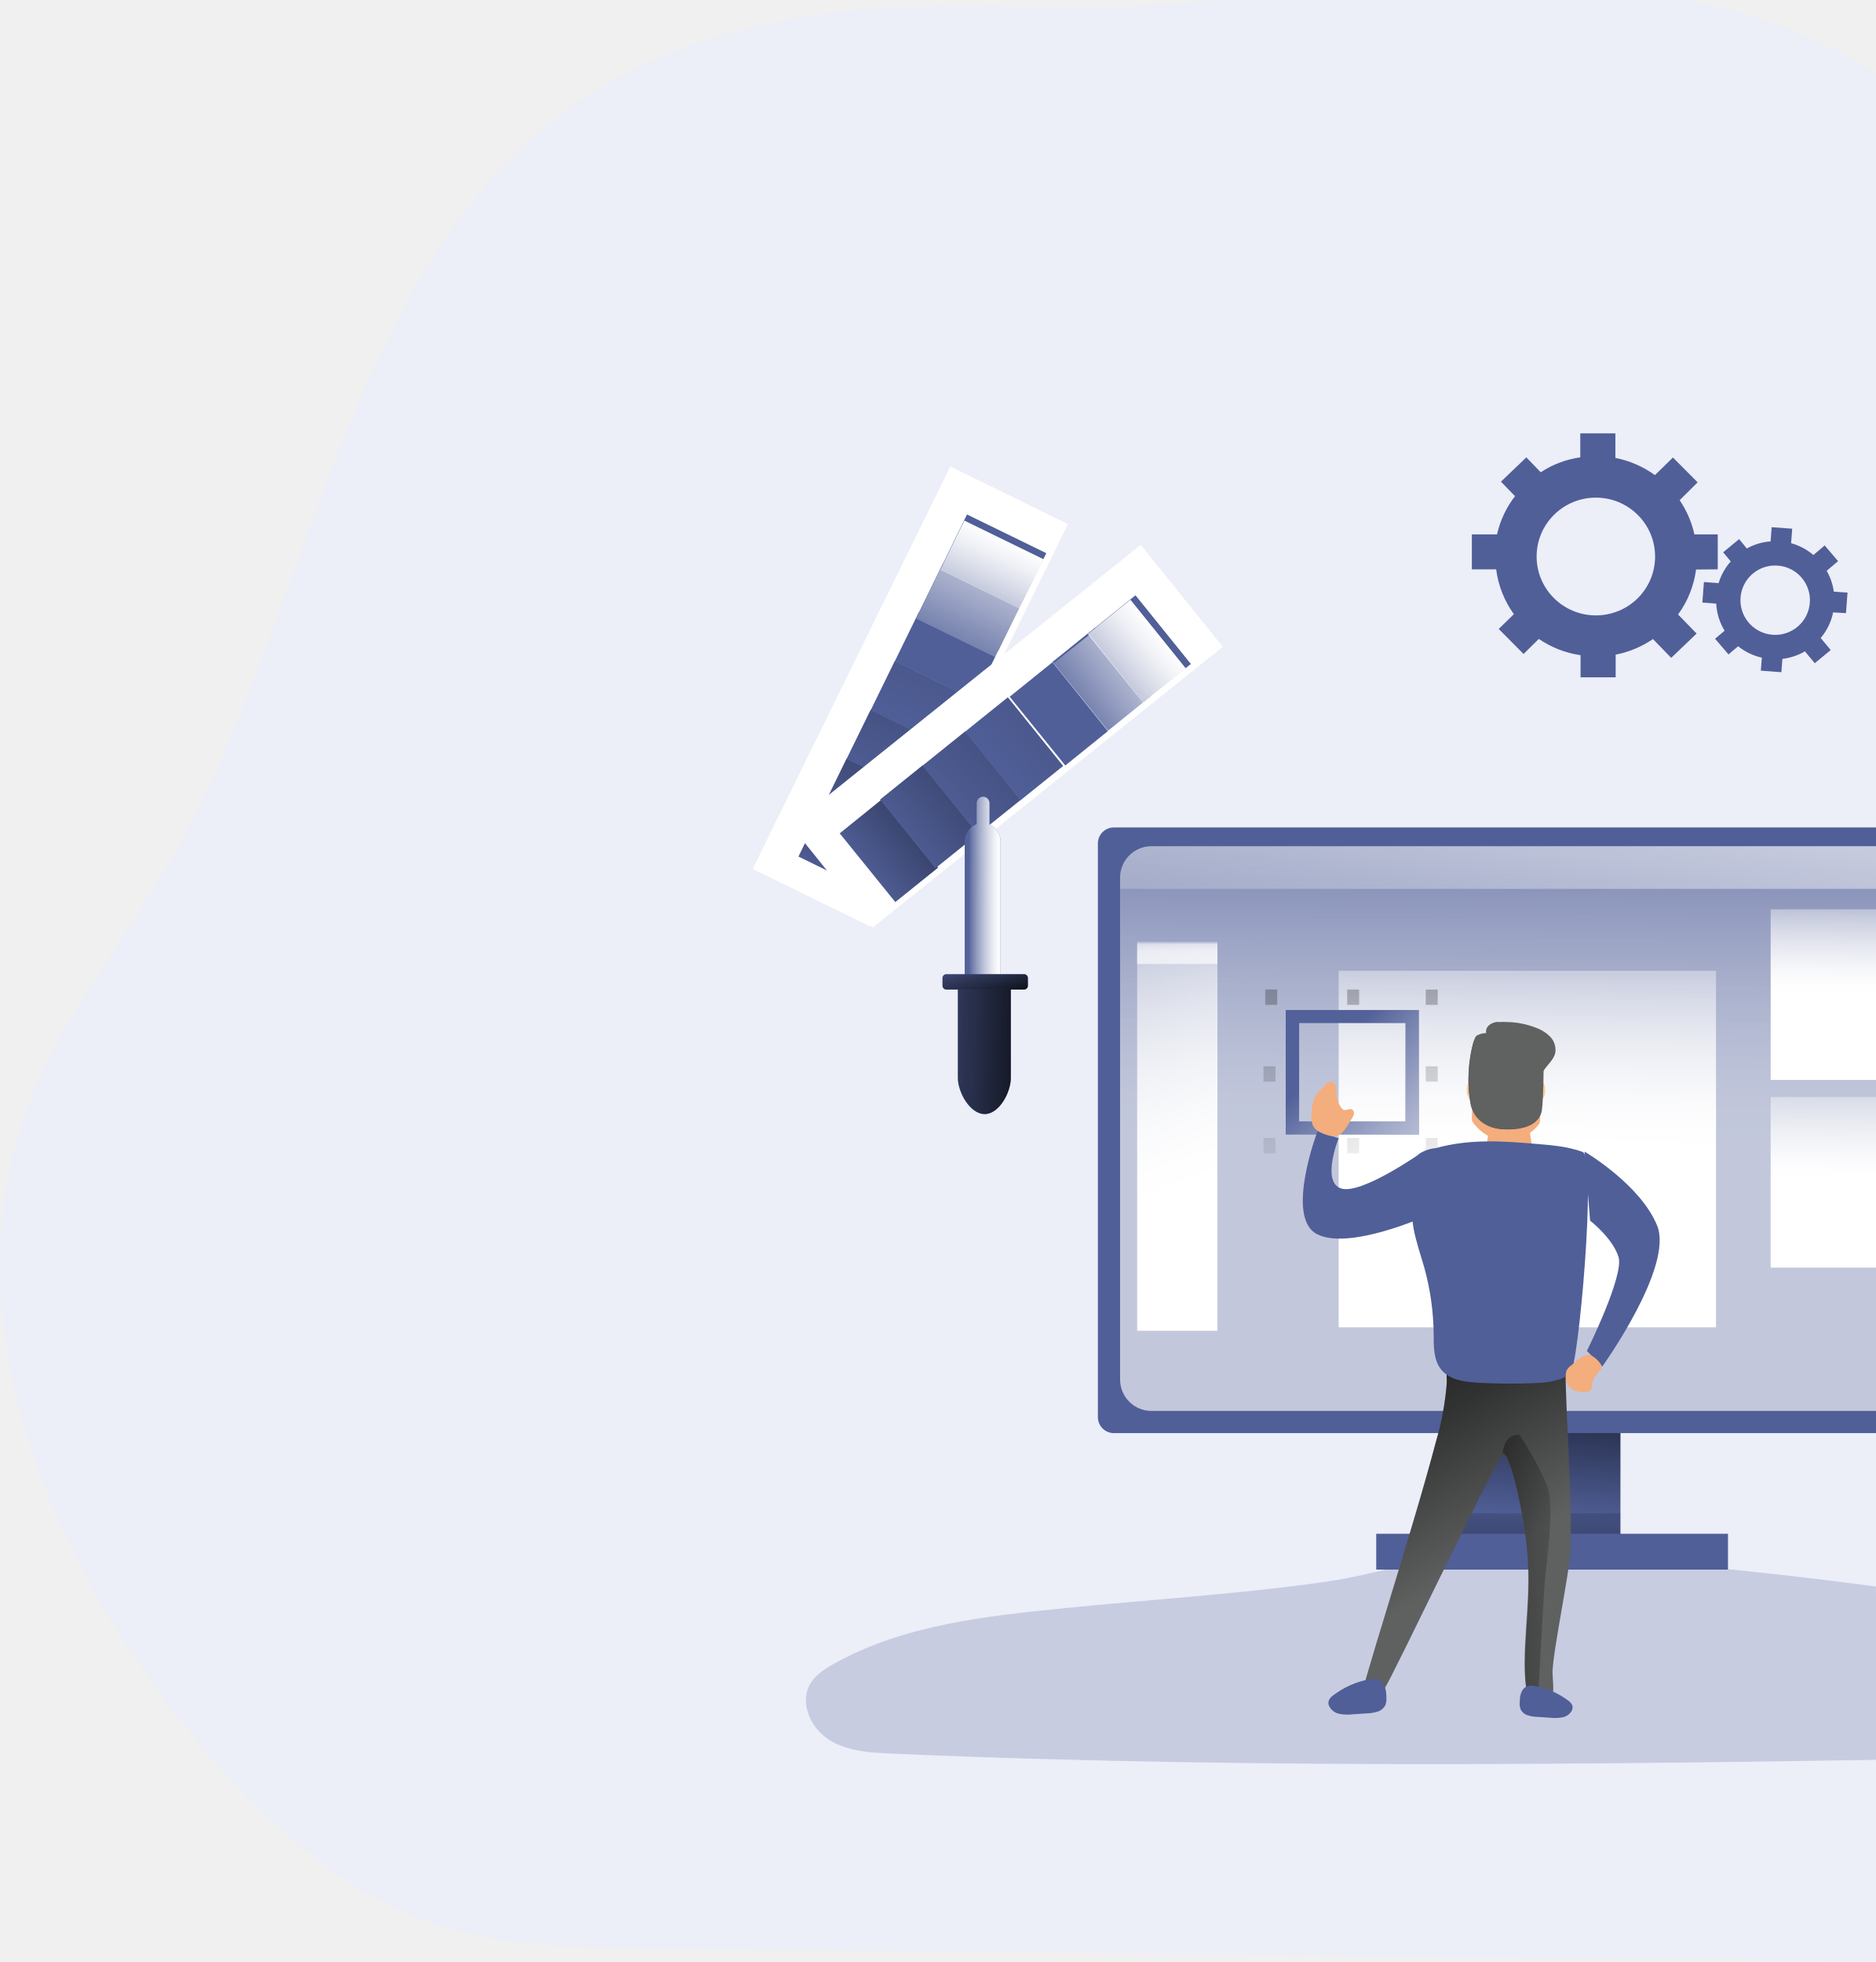
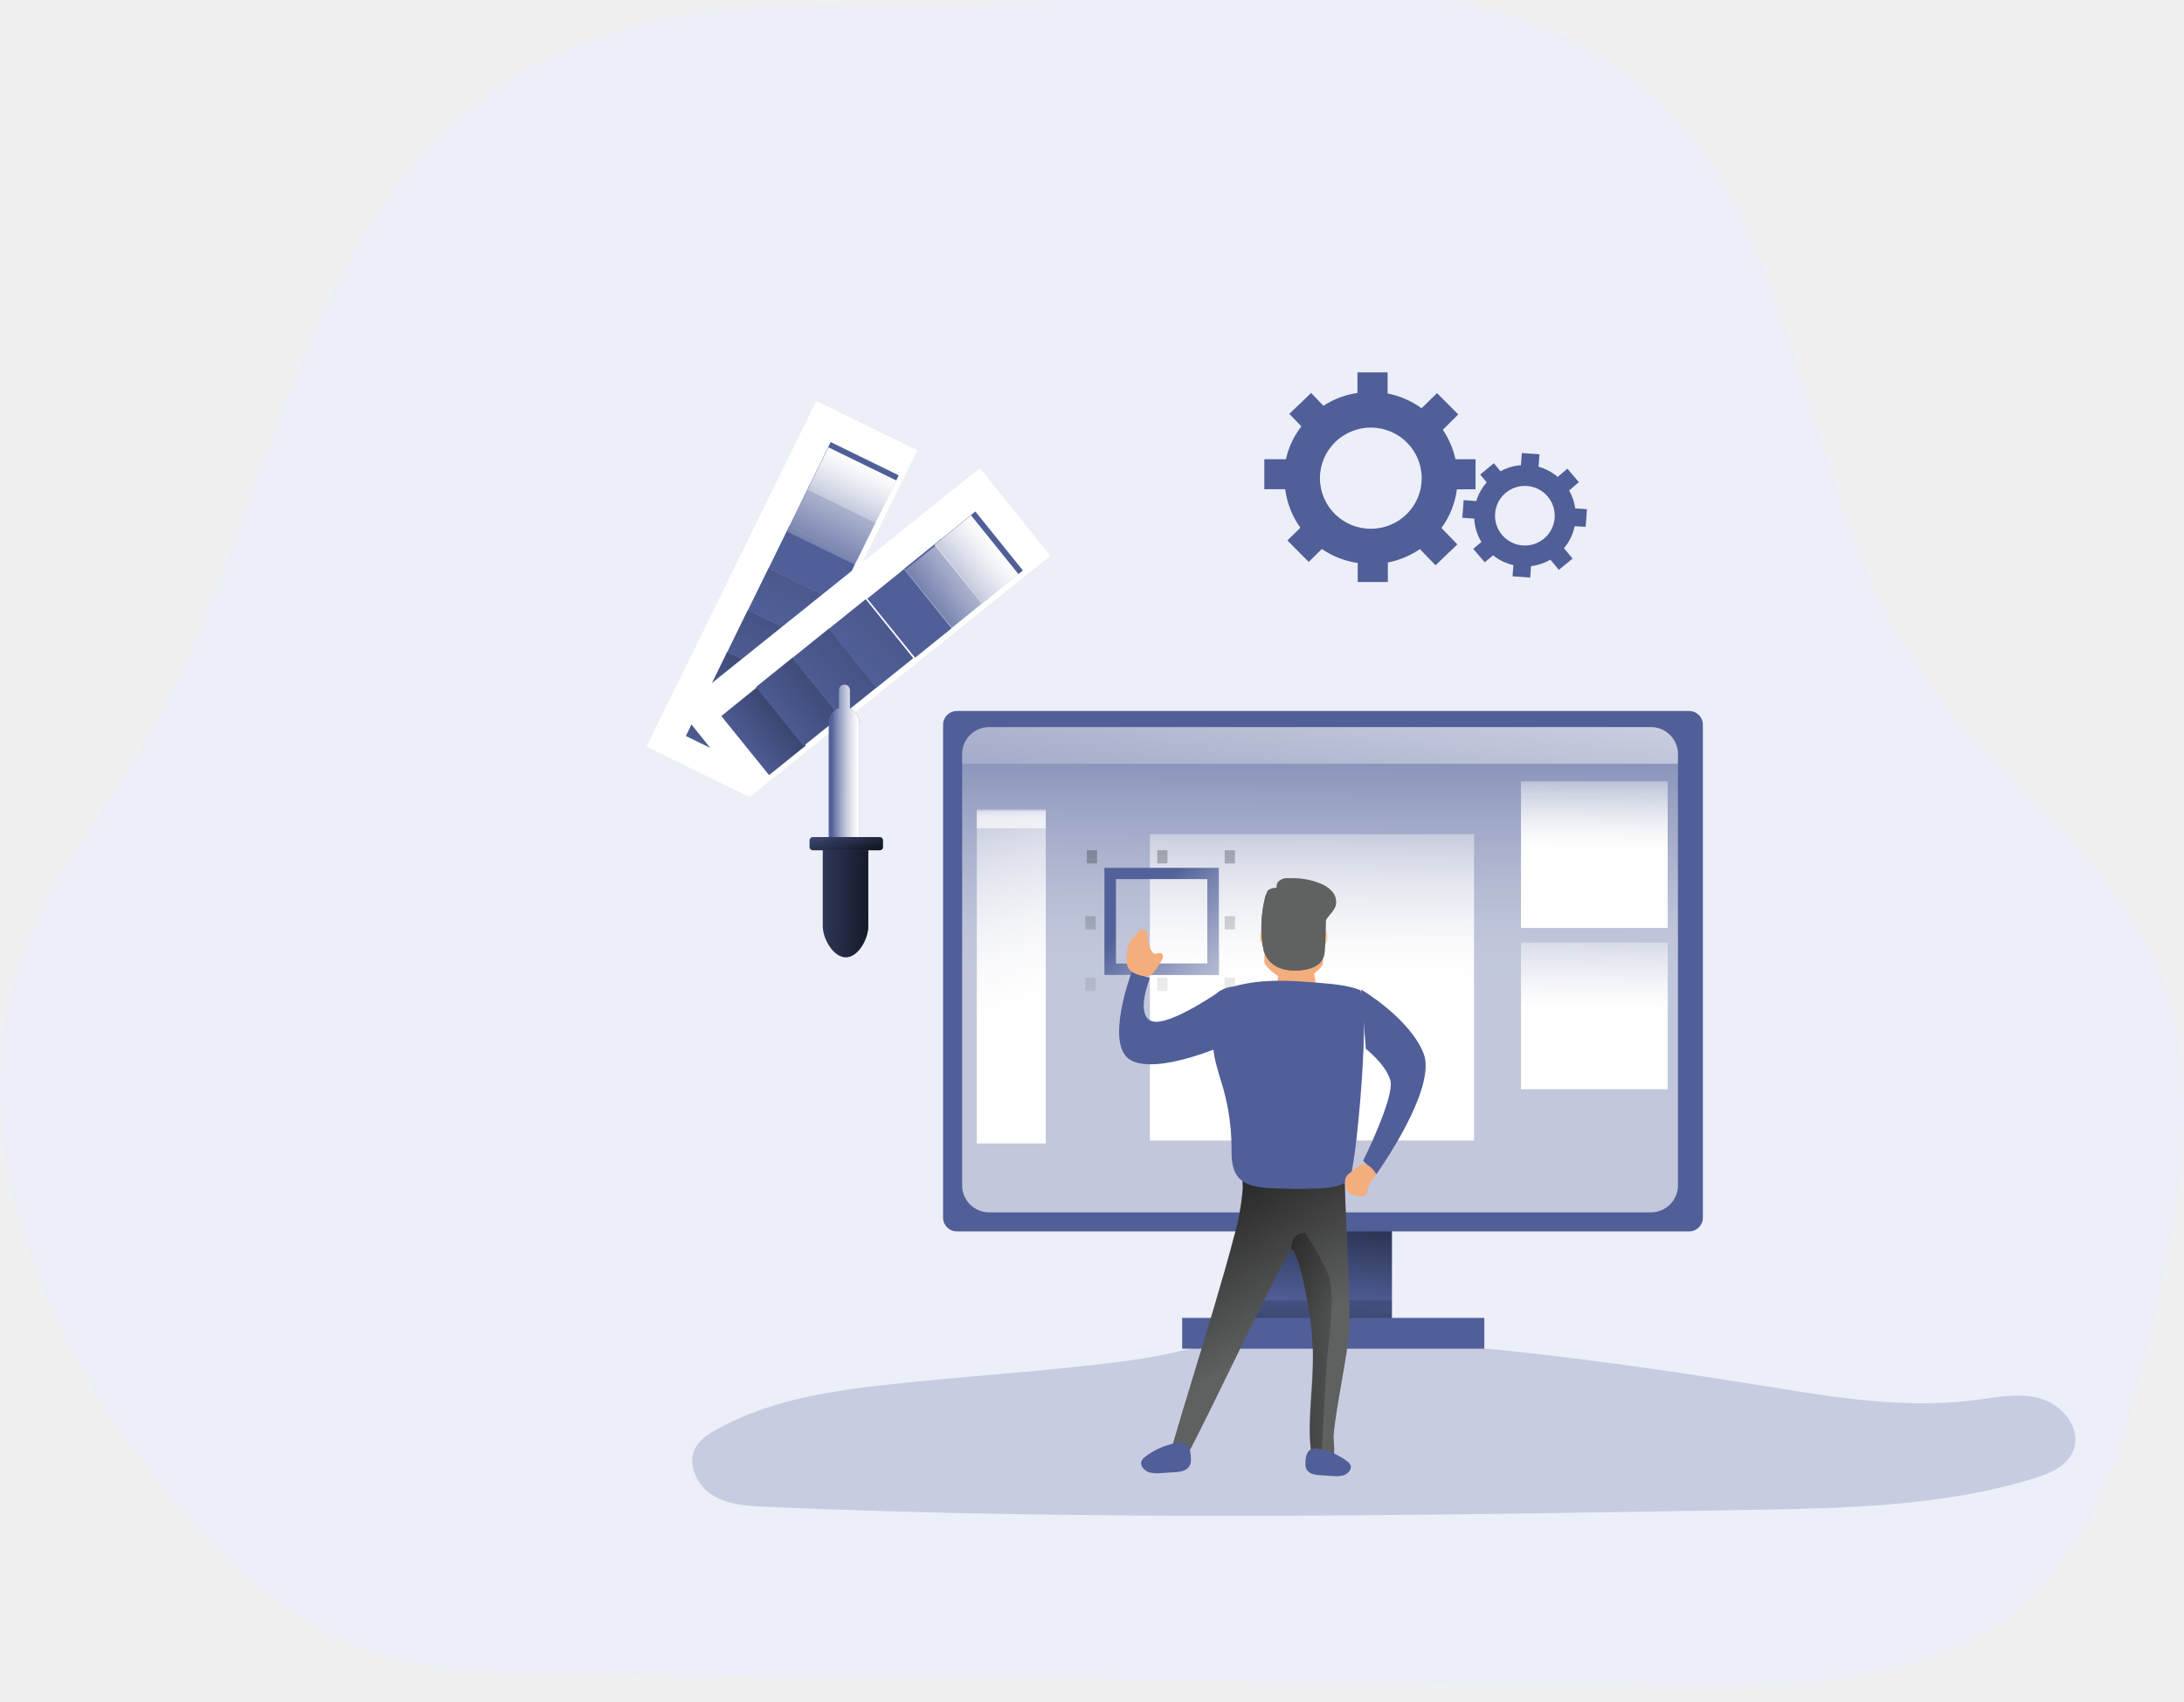
- <svg xmlns="http://www.w3.org/2000/svg" viewBox="0 0 1099 1150" fill="none">
+ <svg xmlns="http://www.w3.org/2000/svg" viewBox="0 0 1490 1161" fill="none">
  <path opacity="0.5" d="M318.343 75.694C198.405 176.217 179.819 366.298 98.589 506.527C70.312 555.322 33.775 598.992 14.712 653.123C-29.054 777.026 31.18 917.572 111.801 1015.98C150.245 1062.93 195.149 1105.94 249.478 1125.72C291.258 1140.94 336.056 1141.57 380.033 1141.97L1150.5 1149.9C1236.52 1150.77 1332.1 1147.62 1393.95 1081.21C1436.57 1035.48 1453.89 968.692 1468.58 904.944C1486.64 826.613 1503 741.546 1474.91 666.94C1442.82 581.582 1361.67 533.21 1311.26 459.555C1229.45 340.223 1231.33 159.731 1127.14 64.466C1078.51 20.004 1014.33 2.568 951.792 -6.15C833.892 -22.609 722.215 8.459 606.433 4.127C507.464 0.428 400.447 6.874 318.343 75.694Z" fill="#E7ECFF" />
  <path opacity="0.24" d="M623.786 942.613C577.337 947.283 529.463 952.419 488.589 975.264C483.119 978.328 477.564 981.942 474.546 987.458C468.488 998.553 475.363 1013.18 486.032 1019.86C496.701 1026.53 509.865 1027.29 522.42 1027.84C745.987 1037.59 969.889 1033.76 1193.65 1029.96C1258.62 1028.86 1324.63 1027.59 1386.9 1008.72C1398.1 1005.34 1410.4 1000.26 1414.61 989.212C1420.13 974.757 1407.55 958.737 1392.88 954.236C1378.2 949.735 1362.55 953.095 1347.37 955.06C1294.68 961.886 1241.52 951.446 1189.05 943.099C1086.35 926.784 979.783 913.512 875.755 911.039C840.289 910.215 810.001 922.515 775.29 927.376C725.173 934.434 674.176 937.541 623.786 942.613Z" fill="#505F98" />
  <path d="M441.077 509.326L556.907 273.408L625.893 307.19L510.063 543.108L441.077 509.326Z" fill="white" />
  <path d="M467.922 502.055L482.036 473.22L528.5 495.903L514.386 524.738L467.922 502.055Z" fill="#505F98" />
  <path d="M467.922 502.055L482.036 473.22L528.5 495.903L514.386 524.738L467.922 502.055Z" fill="url(#paint0_linear_1460_1396)" />
  <path d="M482.038 473.445L496.151 444.61L542.615 467.293L528.502 496.128L482.038 473.445Z" fill="#505F98" />
  <path d="M482.038 473.445L496.151 444.61L542.615 467.293L528.502 496.128L482.038 473.445Z" fill="url(#paint1_linear_1460_1396)" />
  <path d="M496.134 444.826L510.248 415.991L556.712 438.674L542.599 467.509L496.134 444.826Z" fill="#505F98" />
  <path d="M496.134 444.826L510.248 415.991L556.712 438.674L542.599 467.509L496.134 444.826Z" fill="url(#paint2_linear_1460_1396)" />
  <path d="M510.271 416.237L524.384 387.402L570.848 410.085L556.735 438.92L510.271 416.237Z" fill="#505F98" />
  <path d="M510.271 416.237L524.384 387.402L570.848 410.085L556.735 438.92L510.271 416.237Z" fill="url(#paint3_linear_1460_1396)" />
  <path d="M524.377 387.599L538.49 358.764L584.954 381.447L570.841 410.282L524.377 387.599Z" fill="#505F98" />
  <path d="M538.492 359.01L552.606 330.175L599.07 352.858L584.956 381.693L538.492 359.01Z" fill="#505F98" />
  <path d="M552.589 330.391L566.702 301.556L613.166 324.239L599.053 353.074L552.589 330.391Z" fill="#505F98" />
  <path d="M536.904 362.598L551.018 333.763L597.482 356.446L583.368 385.281L536.904 362.598Z" fill="url(#paint4_linear_1460_1396)" />
  <path d="M551.029 333.97L565.142 305.135L611.607 327.817L597.493 356.652L551.029 333.97Z" fill="url(#paint5_linear_1460_1396)" />
  <rect x="851.545" y="827" width="98.068" height="82" fill="#505F98" />
  <rect x="851.545" y="827" width="98.068" height="82" fill="url(#paint6_linear_1460_1396)" />
  <rect x="643.401" y="485" width="518.359" height="355" rx="9.37" fill="#505F98" />
  <path opacity="0.65" d="M1144.75 514.438V808.562C1144.77 813.443 1142.84 818.129 1139.4 821.588C1135.96 825.047 1131.29 826.994 1126.41 827H674.748C669.873 826.989 665.203 825.04 661.764 821.582C658.325 818.125 656.399 813.441 656.41 808.562V514.438C656.399 509.559 658.325 504.875 661.764 501.418C665.203 497.96 669.873 496.011 674.748 496H1126.41C1131.29 496.006 1135.96 497.953 1139.4 501.412C1142.84 504.871 1144.77 509.557 1144.75 514.438V514.438Z" fill="url(#paint7_linear_1460_1396)" />
  <rect x="806.514" y="899" width="206.143" height="21" fill="#505F98" />
  <rect x="851.545" y="887" width="98.068" height="12" fill="url(#paint8_linear_1460_1396)" />
  <path fill-rule="evenodd" clip-rule="evenodd" d="M1006.65 313.241V333.715L993.944 333.819C992.707 343.346 989.084 352.41 983.405 360.181L994.26 371.351L979.38 385.6L968.694 374.578C962.105 379.062 954.67 382.17 946.838 383.714V397H926.267V384.029C917.483 382.76 909.11 379.497 901.797 374.494L892.861 383.316L878.297 368.647L887.17 359.993C881.584 352.219 878.021 343.191 876.801 333.715H862.553V313.241H877.307C879.136 305.093 882.732 297.441 887.845 290.819L879.604 282.332L894.484 268.082L902.914 276.82C909.885 272.214 917.809 269.228 926.099 268.082V254H946.669V268.396C955.038 270.055 962.947 273.493 969.853 278.476L980.391 268.166L994.871 282.709L984.333 293.187C988.464 299.267 991.397 306.073 992.974 313.241H1006.65ZM900.512 326.15C900.488 345.211 916.011 360.682 935.183 360.705C944.394 360.733 953.238 357.113 959.759 350.644C966.281 344.176 969.943 335.392 969.938 326.233C969.961 307.172 954.438 291.701 935.267 291.678C916.095 291.655 900.535 307.088 900.512 326.15Z" fill="#505F98" />
  <path fill-rule="evenodd" clip-rule="evenodd" d="M1082.71 347.354L1081.79 359.396L1074.27 358.938C1073.15 364.475 1070.64 369.641 1066.99 373.958L1072.86 381.021L1063.51 388.729L1057.75 381.792C1053.69 384.13 1049.21 385.625 1044.56 386.188L1043.95 394L1031.91 393.104L1032.5 385.479C1027.41 384.344 1022.66 382.056 1018.6 378.792L1012.96 383.583L1005.1 374.396L1010.67 369.688C1007.74 364.876 1006.05 359.414 1005.76 353.792L997.646 353.167L998.544 341.146L1007.16 341.792C1008.59 337.085 1011.01 332.743 1014.28 329.062L1009.83 323.708L1019.18 316L1023.71 321.5C1027.98 319.095 1032.74 317.672 1037.63 317.333L1038.26 309L1050.3 309.896L1049.65 318.375C1054.46 319.714 1058.91 322.081 1062.71 325.312L1069.33 319.708L1077.18 328.896L1070.5 334.583C1072.66 338.339 1074.08 342.477 1074.67 346.771L1082.71 347.354ZM1020.01 350.243C1019.15 361.436 1027.55 371.203 1038.76 372.062C1044.15 372.487 1049.49 370.747 1053.6 367.228C1057.7 363.708 1060.23 358.7 1060.63 353.312C1061.47 342.119 1053.07 332.361 1041.85 331.514C1030.64 330.666 1020.86 339.05 1020.01 350.243Z" fill="#505F98" />
  <path d="M1144.75 514.513V521H656.41V514.513C656.399 509.614 658.325 504.912 661.764 501.44C665.203 497.968 669.874 496.011 674.749 496H1126.41C1131.29 496.006 1135.96 497.961 1139.4 501.434C1142.84 504.907 1144.77 509.613 1144.75 514.513V514.513Z" fill="url(#paint9_linear_1460_1396)" />
  <rect x="666.417" y="553" width="47.033" height="227" fill="url(#paint10_linear_1460_1396)" />
  <rect x="784.499" y="569" width="221.153" height="209" fill="url(#paint11_linear_1460_1396)" />
  <rect x="835.534" y="667" width="7.005" height="9" fill="url(#paint12_linear_1460_1396)" />
  <rect x="835.534" y="625" width="7.005" height="9" fill="url(#paint13_linear_1460_1396)" />
  <rect x="740.469" y="667" width="7.005" height="9" fill="url(#paint14_linear_1460_1396)" />
  <rect x="740.469" y="625" width="7.005" height="9" fill="url(#paint15_linear_1460_1396)" />
  <rect x="835.534" y="580" width="7.005" height="9" fill="url(#paint16_linear_1460_1396)" />
  <rect x="741.469" y="580" width="7.005" height="9" fill="url(#paint17_linear_1460_1396)" />
  <rect x="789.502" y="580" width="7.005" height="9" fill="url(#paint18_linear_1460_1396)" />
  <rect x="789.502" y="667" width="7.005" height="9" fill="url(#paint19_linear_1460_1396)" />
  <path fill-rule="evenodd" clip-rule="evenodd" d="M753.478 665H831.532V592H753.478V665ZM823.67 657.282H761.34V599.656H823.67V657.282Z" fill="#505F98" />
  <path fill-rule="evenodd" clip-rule="evenodd" d="M753.478 665H831.532V592H753.478V665ZM823.67 657.282H761.34V599.656H823.67V657.282Z" fill="url(#paint20_linear_1460_1396)" />
  <rect x="1037.67" y="533" width="100.069" height="100" fill="url(#paint21_linear_1460_1396)" />
  <rect x="1037.67" y="643" width="100.069" height="100" fill="url(#paint22_linear_1460_1396)" />
  <rect opacity="0.65" x="666.417" y="552" width="47.033" height="13" fill="url(#paint23_linear_1460_1396)" />
  <path d="M463.381 483.827L668.51 319.293L716.622 379.118L511.494 543.652L463.381 483.827Z" fill="white" />
  <path d="M492.105 488.455L517.172 468.235L549.755 508.522L524.687 528.742L492.105 488.455Z" fill="#505F98" />
  <path d="M492.105 488.455L517.172 468.235L549.755 508.522L524.687 528.742L492.105 488.455Z" fill="url(#paint24_linear_1460_1396)" />
  <path d="M515.723 468.689L540.755 448.56L573.19 488.79L548.158 508.919L515.723 468.689Z" fill="#505F98" />
  <path d="M515.723 468.689L540.755 448.56L573.19 488.79L548.158 508.919L515.723 468.689Z" fill="url(#paint25_linear_1460_1396)" />
  <path d="M540.667 448.761L565.699 428.633L598.134 468.863L573.101 488.991L540.667 448.761Z" fill="#505F98" />
  <path d="M540.667 448.761L565.699 428.633L598.134 468.863L573.101 488.991L540.667 448.761Z" fill="url(#paint26_linear_1460_1396)" />
  <path d="M565.594 428.847L590.626 408.718L623.061 448.948L598.029 469.077L565.594 428.847Z" fill="#505F98" />
  <path d="M565.594 428.847L590.626 408.718L623.061 448.948L598.029 469.077L565.594 428.847Z" fill="url(#paint27_linear_1460_1396)" />
  <path d="M591.714 408.389L616.782 388.169L649.364 428.456L624.297 448.676L591.714 408.389Z" fill="#505F98" />
  <path d="M616.794 387.99L641.862 367.77L674.444 408.057L649.377 428.277L616.794 387.99Z" fill="#505F98" />
  <path d="M640.402 369.051L665.434 348.923L697.869 389.153L672.837 409.281L640.402 369.051Z" fill="#505F98" />
  <path d="M670.42 412.218L649.321 429L617.383 388.782L638.482 372L670.42 412.218V412.218Z" fill="url(#paint28_linear_1460_1396)" />
  <path d="M637.445 371.648L662.477 351.519L694.912 391.749L669.879 411.878L637.445 371.648Z" fill="url(#paint29_linear_1460_1396)" />
  <path d="M586.362 493.15V616H565.347V493.15C565.347 488.61 568.166 484.57 572.366 483.089V470.825C572.366 468.712 574.041 467 576.109 467C578.176 467 579.852 468.712 579.852 470.825V483.297C583.771 484.935 586.34 488.823 586.362 493.15V493.15Z" fill="#505F98" />
  <path d="M586.362 493.15V616H565.347V493.15C565.347 488.61 568.166 484.57 572.366 483.089V470.825C572.366 468.712 574.041 467 576.109 467C578.176 467 579.852 468.712 579.852 470.825V483.297C583.771 484.935 586.34 488.823 586.362 493.15V493.15Z" fill="url(#paint30_linear_1460_1396)" />
  <rect x="552.338" y="571" width="50.035" height="9" rx="2.245" fill="#505F98" />
  <path d="M577.044 653V653C568.471 653 561.344 640.185 561.344 631.634V575H592.366V631.634C592.366 640.185 585.596 653 577.044 653Z" fill="#505F98" />
  <rect x="552.338" y="571" width="50.035" height="9" rx="2.245" fill="url(#paint31_linear_1460_1396)" />
  <path d="M577.044 653V653C568.471 653 561.344 640.366 561.344 631.937V580H592.366V631.937C592.366 640.366 585.596 653 577.044 653Z" fill="url(#paint32_linear_1460_1396)" />
  <path d="M777.136 713C776.463 709.436 776.037 704.39 777.331 704.043C780.059 703.275 777.136 713 777.136 713Z" fill="#28353D" />
  <path d="M920.395 908.507C919.909 921.102 910.147 967.388 909.83 980.004C909.83 984.202 910.95 990.647 909.597 994.698C906.808 1003.28 896.919 1002.11 895.63 997.049L895.144 994.53C890.559 970.012 897.933 942.198 895.144 910.186C893.475 890.643 885.699 852.963 880.606 852.711C877.923 852.711 816.665 981.851 811.34 989.807C808.72 993.817 801.345 993.187 797.774 996.42C794.203 999.652 827.526 898.515 841.493 845.07C844.751 834.039 846.875 822.709 847.833 811.252C848.213 804.64 846.079 802.415 852.185 800.463C856.412 799.119 862.265 799.497 866.787 799.182C871.71 798.804 917.5 798.72 917.5 801.953C917.057 819.502 921.578 879.412 920.395 908.507Z" fill="#606161" />
  <path d="M920.395 908.507C919.909 921.102 910.147 967.388 909.83 980.004C909.83 984.202 910.95 990.647 909.597 994.698C906.808 1003.28 896.919 1002.11 895.63 997.049L895.144 994.53C890.559 970.012 897.933 942.198 895.144 910.186C893.475 890.643 885.699 852.963 880.606 852.711C877.923 852.711 816.665 981.851 811.34 989.807C808.72 993.817 801.345 993.187 797.774 996.42C794.203 999.652 827.526 898.515 841.493 845.07C844.751 834.039 846.875 822.709 847.833 811.252C848.213 804.64 846.079 802.415 852.185 800.463C856.412 799.119 862.265 799.497 866.787 799.182C871.71 798.804 917.5 798.72 917.5 801.953C917.057 819.502 921.578 879.412 920.395 908.507Z" fill="url(#paint33_linear_1460_1396)" />
  <path d="M866.322 640.148C865.937 636.163 864.054 634 862.215 634C860.375 634 859.241 636.12 859.626 640.148C859.713 643.122 861.957 645.597 864.932 646C866.793 646 866.729 644.134 866.322 640.148Z" fill="#FFCD9C" />
  <path d="M898.716 640.159C898.966 636.166 900.803 634 902.702 634C904.601 634 905.832 636.124 905.54 640.159C905.513 643.173 903.268 645.687 900.323 646C898.444 646 898.424 644.152 898.716 640.159Z" fill="#FFCD9C" />
  <path d="M902.44 657.672C902.181 659.777 893.266 669 883.121 669C872.976 669 864.6 660.577 862.83 657.208C861.06 653.839 868.184 610.505 872.306 606.884C876.429 603.262 893.137 605.641 894.54 607.558C897.907 612.085 903.541 649.27 902.44 657.672Z" fill="#F4AD7D" />
  <path d="M898.246 624.977C896.867 625.639 891.452 611.842 890.316 609.525C889.18 607.208 889.362 604.829 890.742 604.167C892.121 603.505 894.149 604.871 895.285 607.167C896.421 609.463 899.605 624.336 898.246 624.977Z" fill="#FFCD9C" />
  <path d="M867.876 623.987C866.445 623.501 870.233 609.179 871.059 606.703C871.885 604.228 873.739 602.599 875.089 603.086C876.439 603.573 877.003 605.984 876.177 608.481C875.351 610.977 869.226 624.474 867.876 623.987Z" fill="#FFCD9C" />
  <path d="M873.553 656H895.317L898.578 676.622C886.722 683.005 879.81 682.301 870.559 675.214L873.553 656Z" fill="#F4AD7D" />
  <path d="M882.567 660.13C882.567 659.75 883.472 659.43 884.568 659.43C885.664 659.43 886.57 659.75 886.57 660.13C886.57 660.51 885.688 660.57 884.568 660.57C883.448 660.57 882.567 660.53 882.567 660.13Z" fill="#F4AD7D" />
  <path d="M903.6 650.808C904.424 645.894 905.768 610.708 902.473 606.051C899.178 601.394 879.449 598.381 876.458 599.108C869.759 600.731 870.929 605.517 870.929 605.517C868.938 605.547 866.989 606.084 865.271 607.076C862.973 608.615 858.138 630.79 861.997 647.56C863.732 655.102 870.561 661.66 882.354 661.981C896.88 662.365 902.603 656.896 903.6 650.808Z" fill="#606161" />
  <path d="M876.539 600.762C878.098 599.448 880.118 598.828 882.138 599.041C888.271 599.008 894.355 600.14 900.073 602.376C903.244 603.488 906.123 605.311 908.493 607.708C910.88 610.173 911.98 613.627 911.461 617.034C910.409 622.047 905.146 625.148 903.42 629.97C902.031 633.837 903.02 637.575 903.062 641.463C903.09 644.606 902.865 647.746 902.389 650.852C901.42 656.906 895.884 662.344 881.675 661.983C870.224 661.664 863.593 655.143 861.909 647.644C859.629 635.198 860.227 622.389 863.656 610.215C869.828 611.648 876.142 612.361 882.475 612.339C889.19 612.395 895.886 611.611 902.41 610.002C903.525 616.503 903.504 629.524 903.146 639.253" fill="#606161" />
  <path d="M841.41 672.954C837.976 673.241 834.668 674.384 831.785 676.28C826.847 680.171 826.472 687.43 826.556 693.748C826.387 702.501 826.993 711.252 828.368 719.897C829.848 727.826 832.535 735.441 834.743 743.202C838.224 755.831 840.052 768.862 840.181 781.966C840.181 789.162 840.056 797.07 844.535 802.697C849.431 808.806 858.098 809.998 865.89 810.438C876.953 811.086 888.057 811.17 899.12 810.71C906.537 810.375 914.433 809.643 920.308 805.082C924.996 801.442 935.975 678.288 927.454 675.171C918.933 672.054 909.766 671.259 900.724 670.506C880.453 668.791 861.369 667.431 841.41 672.954Z" fill="#505F98" />
  <path d="M905.23 928.291C904.143 942.255 901.551 993 901.551 993L894.946 992.77C890.41 968.39 897.705 940.732 894.946 908.899C893.295 889.465 885.603 851.996 880.565 851.746C882.07 839.221 890.536 841.1 890.536 841.1C896.692 850.294 902.002 860.026 906.4 870.178C911.438 883.37 906.337 914.263 905.23 928.291Z" fill="url(#paint34_linear_1460_1396)" />
  <path d="M780.873 994.024C779.841 994.786 779.058 995.83 778.621 997.025C778.386 998.009 778.481 999.04 778.892 999.965C780.058 1002.33 782.268 1004.02 784.876 1004.55C787.453 1005.04 790.091 1005.13 792.695 1004.82L801.036 1004.26C803.158 1004.21 805.263 1003.87 807.292 1003.26C809.322 1002.63 810.998 1001.2 811.921 999.308C812.412 997.916 812.604 996.438 812.484 994.969C812.484 988.164 810.065 982.634 802.517 984.299C794.61 985.765 787.182 989.102 780.873 994.024V994.024Z" fill="#505F98" />
  <path d="M919.411 997.063C920.359 997.759 921.077 998.709 921.478 999.797C921.692 1000.68 921.608 1001.61 921.239 1002.45C920.176 1004.58 918.146 1006.11 915.755 1006.58C913.398 1007.04 910.981 1007.12 908.596 1006.83L901.024 1006.33C899.098 1006.28 897.187 1005.98 895.345 1005.43C893.488 1004.86 891.958 1003.57 891.123 1001.85C890.675 1000.59 890.498 999.26 890.601 997.932C890.601 991.785 892.777 986.72 899.718 988.288C906.915 989.619 913.672 992.63 919.411 997.063V997.063Z" fill="#505F98" />
  <path d="M928.599 675C928.599 675 961.314 694.164 971.14 718.389C980.965 742.614 938.96 801 938.96 801L929.972 791.814C929.972 791.814 951.896 747.759 948.507 736.74C945.117 725.721 931.838 715.452 931.838 715.452L928.599 675Z" fill="#505F98" />
  <path d="M835.534 712.859C835.534 712.859 790.046 733.24 771.561 723.238C753.076 713.237 772.106 663 772.106 663L784.486 667.202C784.486 667.202 774.142 692.815 785.975 696.618C797.809 700.421 833.268 675.438 833.268 675.438L835.534 712.859Z" fill="#505F98" />
  <path d="M921.175 799.976C919.866 800.826 918.806 801.968 918.09 803.297C917.66 804.425 917.505 805.629 917.637 806.819C917.557 809.709 918.872 812.479 921.218 814.367C922.866 815.25 924.713 815.76 926.611 815.857C927.774 816.048 928.964 816.048 930.127 815.857C931.314 815.646 932.305 814.888 932.759 813.844C932.914 813.183 932.98 812.507 932.953 811.831C933.104 808.51 935.607 805.793 937.678 803.076C938.178 802.551 938.501 801.9 938.606 801.204C938.594 800.434 938.305 799.69 937.786 799.091C936.384 797.199 932.91 793.717 930.127 794.018C927.344 794.32 923.332 798.326 921.175 799.976Z" fill="#F4AD7D" />
  <path d="M792.294 655.435C792.886 654.611 793.29 653.679 793.48 652.698C793.631 651.683 793.094 650.687 792.14 650.211C790.624 649.647 788.822 651.13 787.328 650.504C786.822 650.235 786.399 649.846 786.098 649.375C784.333 646.945 783.321 644.093 783.175 641.143C783.261 639.571 783.113 637.995 782.736 636.463C782.292 634.886 780.708 633.849 779.001 634.018C777.595 634.331 776.804 635.689 775.925 636.776C775.046 637.863 773.288 639.158 772.146 640.516C770.195 643.307 769.079 646.55 768.916 649.898C768.301 654.077 767.905 658.861 770.981 661.87C773.354 664.189 780.583 666.927 783.9 665.694C787.57 664.315 790.448 658.444 792.294 655.435Z" fill="#F4AD7D" />
  <defs>
    <linearGradient id="paint0_linear_1460_1396" x1="592.11" y1="569.166" x2="656.864" y2="440.6" gradientUnits="userSpaceOnUse">
      <stop stop-color="#010101" stop-opacity="0.01" />
      <stop offset="0.95" stop-color="#010101" />
    </linearGradient>
    <linearGradient id="paint1_linear_1460_1396" x1="647.271" y1="565.365" x2="740.125" y2="383.775" gradientUnits="userSpaceOnUse">
      <stop stop-color="#010101" stop-opacity="0.01" />
      <stop offset="0.95" stop-color="#010101" />
    </linearGradient>
    <linearGradient id="paint2_linear_1460_1396" x1="767.253" y1="574.092" x2="904.607" y2="263.948" gradientUnits="userSpaceOnUse">
      <stop stop-color="#010101" stop-opacity="0.01" />
      <stop offset="0.95" stop-color="#010101" />
    </linearGradient>
    <linearGradient id="paint3_linear_1460_1396" x1="895.087" y1="590.583" x2="1100.02" y2="143.178" gradientUnits="userSpaceOnUse">
      <stop stop-color="#010101" stop-opacity="0.01" />
      <stop offset="0.36" stop-color="#010101" stop-opacity="0.36" />
      <stop offset="0.95" stop-color="#010101" />
    </linearGradient>
    <linearGradient id="paint4_linear_1460_1396" x1="746.434" y1="485.564" x2="863.594" y2="243.969" gradientUnits="userSpaceOnUse">
      <stop stop-color="white" stop-opacity="0.01" />
      <stop offset="0.07" stop-color="white" stop-opacity="0.22" />
      <stop offset="0.16" stop-color="white" stop-opacity="0.45" />
      <stop offset="0.25" stop-color="white" stop-opacity="0.65" />
      <stop offset="0.33" stop-color="white" stop-opacity="0.8" />
      <stop offset="0.4" stop-color="white" stop-opacity="0.91" />
      <stop offset="0.46" stop-color="white" stop-opacity="0.98" />
      <stop offset="0.51" stop-color="white" />
    </linearGradient>
    <linearGradient id="paint5_linear_1460_1396" x1="668.358" y1="432.444" x2="732.555" y2="296.555" gradientUnits="userSpaceOnUse">
      <stop stop-color="white" stop-opacity="0.01" />
      <stop offset="0.07" stop-color="white" stop-opacity="0.22" />
      <stop offset="0.16" stop-color="white" stop-opacity="0.45" />
      <stop offset="0.25" stop-color="white" stop-opacity="0.65" />
      <stop offset="0.33" stop-color="white" stop-opacity="0.8" />
      <stop offset="0.4" stop-color="white" stop-opacity="0.91" />
      <stop offset="0.46" stop-color="white" stop-opacity="0.98" />
      <stop offset="0.51" stop-color="white" />
    </linearGradient>
    <linearGradient id="paint6_linear_1460_1396" x1="973.68" y1="895.322" x2="984.101" y2="768.584" gradientUnits="userSpaceOnUse">
      <stop stop-color="#010101" stop-opacity="0.01" />
      <stop offset="0.95" stop-color="#010101" />
    </linearGradient>
    <linearGradient id="paint7_linear_1460_1396" x1="571.967" y1="432.517" x2="569.252" y2="882.071" gradientUnits="userSpaceOnUse">
      <stop stop-color="white" stop-opacity="0.01" />
      <stop offset="0.07" stop-color="white" stop-opacity="0.22" />
      <stop offset="0.16" stop-color="white" stop-opacity="0.45" />
      <stop offset="0.25" stop-color="white" stop-opacity="0.65" />
      <stop offset="0.33" stop-color="white" stop-opacity="0.8" />
      <stop offset="0.4" stop-color="white" stop-opacity="0.91" />
      <stop offset="0.46" stop-color="white" stop-opacity="0.98" />
      <stop offset="0.51" stop-color="white" />
    </linearGradient>
    <linearGradient id="paint8_linear_1460_1396" x1="318.313" y1="870.073" x2="318.413" y2="1012.31" gradientUnits="userSpaceOnUse">
      <stop stop-color="#010101" stop-opacity="0.01" />
      <stop offset="0.95" stop-color="#010101" />
    </linearGradient>
    <linearGradient id="paint9_linear_1460_1396" x1="1470.73" y1="615.966" x2="1504.91" y2="208.855" gradientUnits="userSpaceOnUse">
      <stop stop-color="white" stop-opacity="0.01" />
      <stop offset="0.07" stop-color="white" stop-opacity="0.22" />
      <stop offset="0.16" stop-color="white" stop-opacity="0.45" />
      <stop offset="0.25" stop-color="white" stop-opacity="0.65" />
      <stop offset="0.33" stop-color="white" stop-opacity="0.8" />
      <stop offset="0.4" stop-color="white" stop-opacity="0.91" />
      <stop offset="0.46" stop-color="white" stop-opacity="0.98" />
      <stop offset="0.51" stop-color="white" />
    </linearGradient>
    <linearGradient id="paint10_linear_1460_1396" x1="643.846" y1="505.87" x2="781.853" y2="874.142" gradientUnits="userSpaceOnUse">
      <stop stop-color="white" stop-opacity="0.01" />
      <stop offset="0.07" stop-color="white" stop-opacity="0.22" />
      <stop offset="0.16" stop-color="white" stop-opacity="0.45" />
      <stop offset="0.25" stop-color="white" stop-opacity="0.65" />
      <stop offset="0.33" stop-color="white" stop-opacity="0.8" />
      <stop offset="0.4" stop-color="white" stop-opacity="0.91" />
      <stop offset="0.46" stop-color="white" stop-opacity="0.98" />
      <stop offset="0.51" stop-color="white" />
    </linearGradient>
    <linearGradient id="paint11_linear_1460_1396" x1="747.377" y1="528.99" x2="744.051" y2="811.698" gradientUnits="userSpaceOnUse">
      <stop stop-color="white" stop-opacity="0.01" />
      <stop offset="0.07" stop-color="white" stop-opacity="0.22" />
      <stop offset="0.16" stop-color="white" stop-opacity="0.45" />
      <stop offset="0.25" stop-color="white" stop-opacity="0.65" />
      <stop offset="0.33" stop-color="white" stop-opacity="0.8" />
      <stop offset="0.4" stop-color="white" stop-opacity="0.91" />
      <stop offset="0.46" stop-color="white" stop-opacity="0.98" />
      <stop offset="0.51" stop-color="white" />
    </linearGradient>
    <linearGradient id="paint12_linear_1460_1396" x1="1063.21" y1="720.704" x2="1082.4" y2="142.785" gradientUnits="userSpaceOnUse">
      <stop stop-color="#010101" stop-opacity="0.01" />
      <stop offset="0.95" stop-color="#010101" />
    </linearGradient>
    <linearGradient id="paint13_linear_1460_1396" x1="1062.36" y1="721.045" x2="1081.55" y2="143.125" gradientUnits="userSpaceOnUse">
      <stop stop-color="#010101" stop-opacity="0.01" />
      <stop offset="0.95" stop-color="#010101" />
    </linearGradient>
    <linearGradient id="paint14_linear_1460_1396" x1="968.18" y1="718.354" x2="987.396" y2="140.435" gradientUnits="userSpaceOnUse">
      <stop stop-color="#010101" stop-opacity="0.01" />
      <stop offset="0.95" stop-color="#010101" />
    </linearGradient>
    <linearGradient id="paint15_linear_1460_1396" x1="967.328" y1="718.694" x2="986.544" y2="140.776" gradientUnits="userSpaceOnUse">
      <stop stop-color="#010101" stop-opacity="0.01" />
      <stop offset="0.95" stop-color="#010101" />
    </linearGradient>
    <linearGradient id="paint16_linear_1460_1396" x1="1061.42" y1="722.545" x2="1080.64" y2="144.627" gradientUnits="userSpaceOnUse">
      <stop stop-color="#010101" stop-opacity="0.01" />
      <stop offset="0.95" stop-color="#010101" />
    </linearGradient>
    <linearGradient id="paint17_linear_1460_1396" x1="967.39" y1="720.236" x2="986.578" y2="142.317" gradientUnits="userSpaceOnUse">
      <stop stop-color="#010101" stop-opacity="0.01" />
      <stop offset="0.95" stop-color="#010101" />
    </linearGradient>
    <linearGradient id="paint18_linear_1460_1396" x1="1015.38" y1="721.396" x2="1034.6" y2="143.499" gradientUnits="userSpaceOnUse">
      <stop stop-color="#010101" stop-opacity="0.01" />
      <stop offset="0.95" stop-color="#010101" />
    </linearGradient>
    <linearGradient id="paint19_linear_1460_1396" x1="1017.2" y1="718.843" x2="1036.41" y2="140.925" gradientUnits="userSpaceOnUse">
      <stop stop-color="#010101" stop-opacity="0.01" />
      <stop offset="0.95" stop-color="#010101" />
    </linearGradient>
    <linearGradient id="paint20_linear_1460_1396" x1="672.119" y1="733.399" x2="904.351" y2="950.094" gradientUnits="userSpaceOnUse">
      <stop stop-color="white" stop-opacity="0.01" />
      <stop offset="0.07" stop-color="white" stop-opacity="0.22" />
      <stop offset="0.16" stop-color="white" stop-opacity="0.45" />
      <stop offset="0.25" stop-color="white" stop-opacity="0.65" />
      <stop offset="0.33" stop-color="white" stop-opacity="0.8" />
      <stop offset="0.4" stop-color="white" stop-opacity="0.91" />
      <stop offset="0.46" stop-color="white" stop-opacity="0.98" />
      <stop offset="0.51" stop-color="white" />
    </linearGradient>
    <linearGradient id="paint21_linear_1460_1396" x1="1020.99" y1="513.864" x2="1019.2" y2="649.026" gradientUnits="userSpaceOnUse">
      <stop stop-color="white" stop-opacity="0.01" />
      <stop offset="0.07" stop-color="white" stop-opacity="0.22" />
      <stop offset="0.16" stop-color="white" stop-opacity="0.45" />
      <stop offset="0.25" stop-color="white" stop-opacity="0.65" />
      <stop offset="0.33" stop-color="white" stop-opacity="0.8" />
      <stop offset="0.4" stop-color="white" stop-opacity="0.91" />
      <stop offset="0.46" stop-color="white" stop-opacity="0.98" />
      <stop offset="0.51" stop-color="white" />
    </linearGradient>
    <linearGradient id="paint22_linear_1460_1396" x1="1020.99" y1="623.864" x2="1019.2" y2="759.026" gradientUnits="userSpaceOnUse">
      <stop stop-color="white" stop-opacity="0.01" />
      <stop offset="0.07" stop-color="white" stop-opacity="0.22" />
      <stop offset="0.16" stop-color="white" stop-opacity="0.45" />
      <stop offset="0.25" stop-color="white" stop-opacity="0.65" />
      <stop offset="0.33" stop-color="white" stop-opacity="0.8" />
      <stop offset="0.4" stop-color="white" stop-opacity="0.91" />
      <stop offset="0.46" stop-color="white" stop-opacity="0.98" />
      <stop offset="0.51" stop-color="white" />
    </linearGradient>
    <linearGradient id="paint23_linear_1460_1396" x1="657.145" y1="549.281" x2="657.128" y2="567.481" gradientUnits="userSpaceOnUse">
      <stop stop-color="white" stop-opacity="0.01" />
      <stop offset="0.07" stop-color="white" stop-opacity="0.22" />
      <stop offset="0.16" stop-color="white" stop-opacity="0.45" />
      <stop offset="0.25" stop-color="white" stop-opacity="0.65" />
      <stop offset="0.33" stop-color="white" stop-opacity="0.8" />
      <stop offset="0.4" stop-color="white" stop-opacity="0.91" />
      <stop offset="0.46" stop-color="white" stop-opacity="0.98" />
      <stop offset="0.51" stop-color="white" />
    </linearGradient>
    <linearGradient id="paint24_linear_1460_1396" x1="576.445" y1="602.052" x2="689.876" y2="512.635" gradientUnits="userSpaceOnUse">
      <stop stop-color="#010101" stop-opacity="0.01" />
      <stop offset="0.95" stop-color="#010101" />
    </linearGradient>
    <linearGradient id="paint25_linear_1460_1396" x1="626.284" y1="621.988" x2="787.56" y2="496.867" gradientUnits="userSpaceOnUse">
      <stop stop-color="#010101" stop-opacity="0.01" />
      <stop offset="0.95" stop-color="#010101" />
    </linearGradient>
    <linearGradient id="paint26_linear_1460_1396" x1="731.228" y1="680.751" x2="987.392" y2="458.028" gradientUnits="userSpaceOnUse">
      <stop stop-color="#010101" stop-opacity="0.01" />
      <stop offset="0.95" stop-color="#010101" />
    </linearGradient>
    <linearGradient id="paint27_linear_1460_1396" x1="839.987" y1="749.865" x2="1215.67" y2="431.45" gradientUnits="userSpaceOnUse">
      <stop stop-color="#010101" stop-opacity="0.01" />
      <stop offset="0.36" stop-color="#010101" stop-opacity="0.36" />
      <stop offset="0.95" stop-color="#010101" />
    </linearGradient>
    <linearGradient id="paint28_linear_1460_1396" x1="688.246" y1="512.751" x2="871.185" y2="381.322" gradientUnits="userSpaceOnUse">
      <stop stop-color="white" stop-opacity="0.01" />
      <stop offset="0.07" stop-color="white" stop-opacity="0.22" />
      <stop offset="0.16" stop-color="white" stop-opacity="0.45" />
      <stop offset="0.25" stop-color="white" stop-opacity="0.65" />
      <stop offset="0.33" stop-color="white" stop-opacity="0.8" />
      <stop offset="0.4" stop-color="white" stop-opacity="0.91" />
      <stop offset="0.46" stop-color="white" stop-opacity="0.98" />
      <stop offset="0.51" stop-color="white" />
    </linearGradient>
    <linearGradient id="paint29_linear_1460_1396" x1="701.859" y1="510.517" x2="817.717" y2="414.658" gradientUnits="userSpaceOnUse">
      <stop stop-color="white" stop-opacity="0.01" />
      <stop offset="0.07" stop-color="white" stop-opacity="0.22" />
      <stop offset="0.16" stop-color="white" stop-opacity="0.45" />
      <stop offset="0.25" stop-color="white" stop-opacity="0.65" />
      <stop offset="0.33" stop-color="white" stop-opacity="0.8" />
      <stop offset="0.4" stop-color="white" stop-opacity="0.91" />
      <stop offset="0.46" stop-color="white" stop-opacity="0.98" />
      <stop offset="0.51" stop-color="white" />
    </linearGradient>
    <linearGradient id="paint30_linear_1460_1396" x1="567.446" y1="676.745" x2="605.631" y2="676.767" gradientUnits="userSpaceOnUse">
      <stop stop-color="white" stop-opacity="0.01" />
      <stop offset="0.07" stop-color="white" stop-opacity="0.22" />
      <stop offset="0.16" stop-color="white" stop-opacity="0.45" />
      <stop offset="0.25" stop-color="white" stop-opacity="0.65" />
      <stop offset="0.33" stop-color="white" stop-opacity="0.8" />
      <stop offset="0.4" stop-color="white" stop-opacity="0.91" />
      <stop offset="0.46" stop-color="white" stop-opacity="0.98" />
      <stop offset="0.51" stop-color="white" />
    </linearGradient>
    <linearGradient id="paint31_linear_1460_1396" x1="494.154" y1="579.2" x2="505.805" y2="617.932" gradientUnits="userSpaceOnUse">
      <stop stop-color="#010101" stop-opacity="0.01" />
      <stop offset="0.95" stop-color="#010101" />
    </linearGradient>
    <linearGradient id="paint32_linear_1460_1396" x1="518.952" y1="727.933" x2="619.855" y2="729.976" gradientUnits="userSpaceOnUse">
      <stop stop-color="#010101" stop-opacity="0.01" />
      <stop offset="0.95" stop-color="#010101" />
    </linearGradient>
    <linearGradient id="paint33_linear_1460_1396" x1="921.723" y1="885.512" x2="825.63" y2="720.732" gradientUnits="userSpaceOnUse">
      <stop stop-color="#010101" stop-opacity="0.01" />
      <stop offset="0.95" stop-color="#010101" />
    </linearGradient>
    <linearGradient id="paint34_linear_1460_1396" x1="922.746" y1="423.892" x2="749.86" y2="428.761" gradientUnits="userSpaceOnUse">
      <stop stop-color="#010101" stop-opacity="0.01" />
      <stop offset="0.95" stop-color="#010101" />
    </linearGradient>
  </defs>
</svg>
